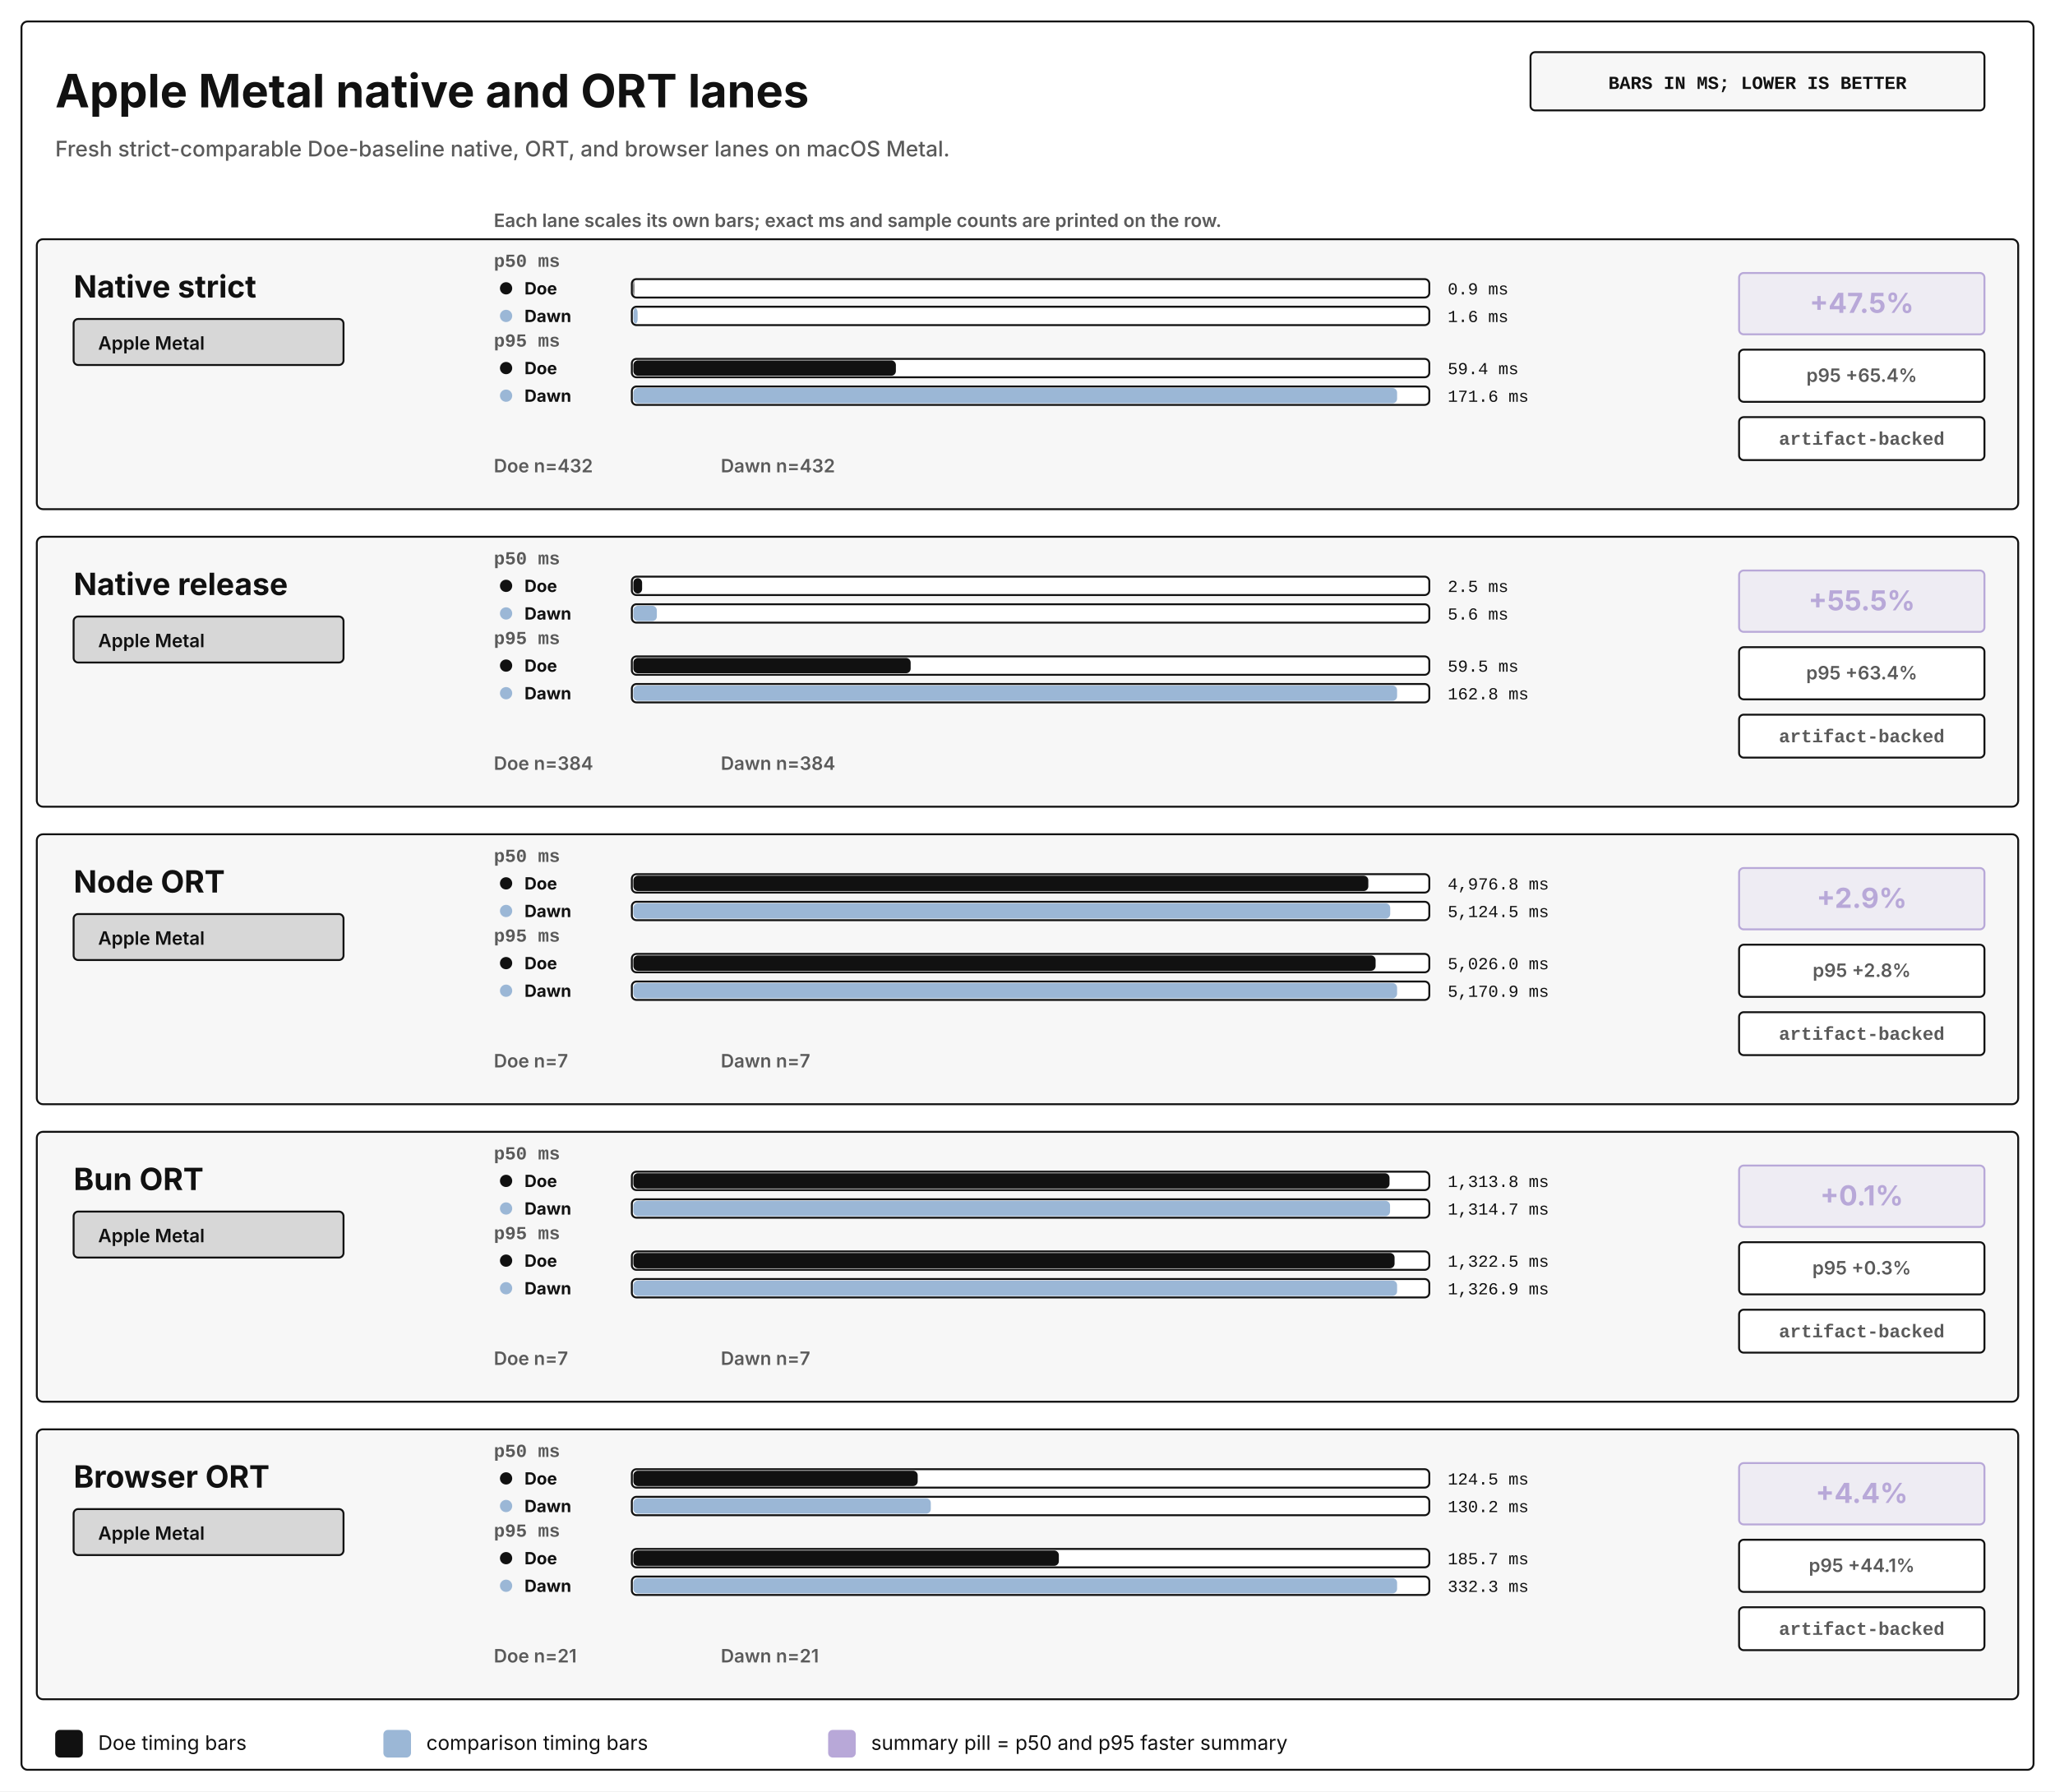
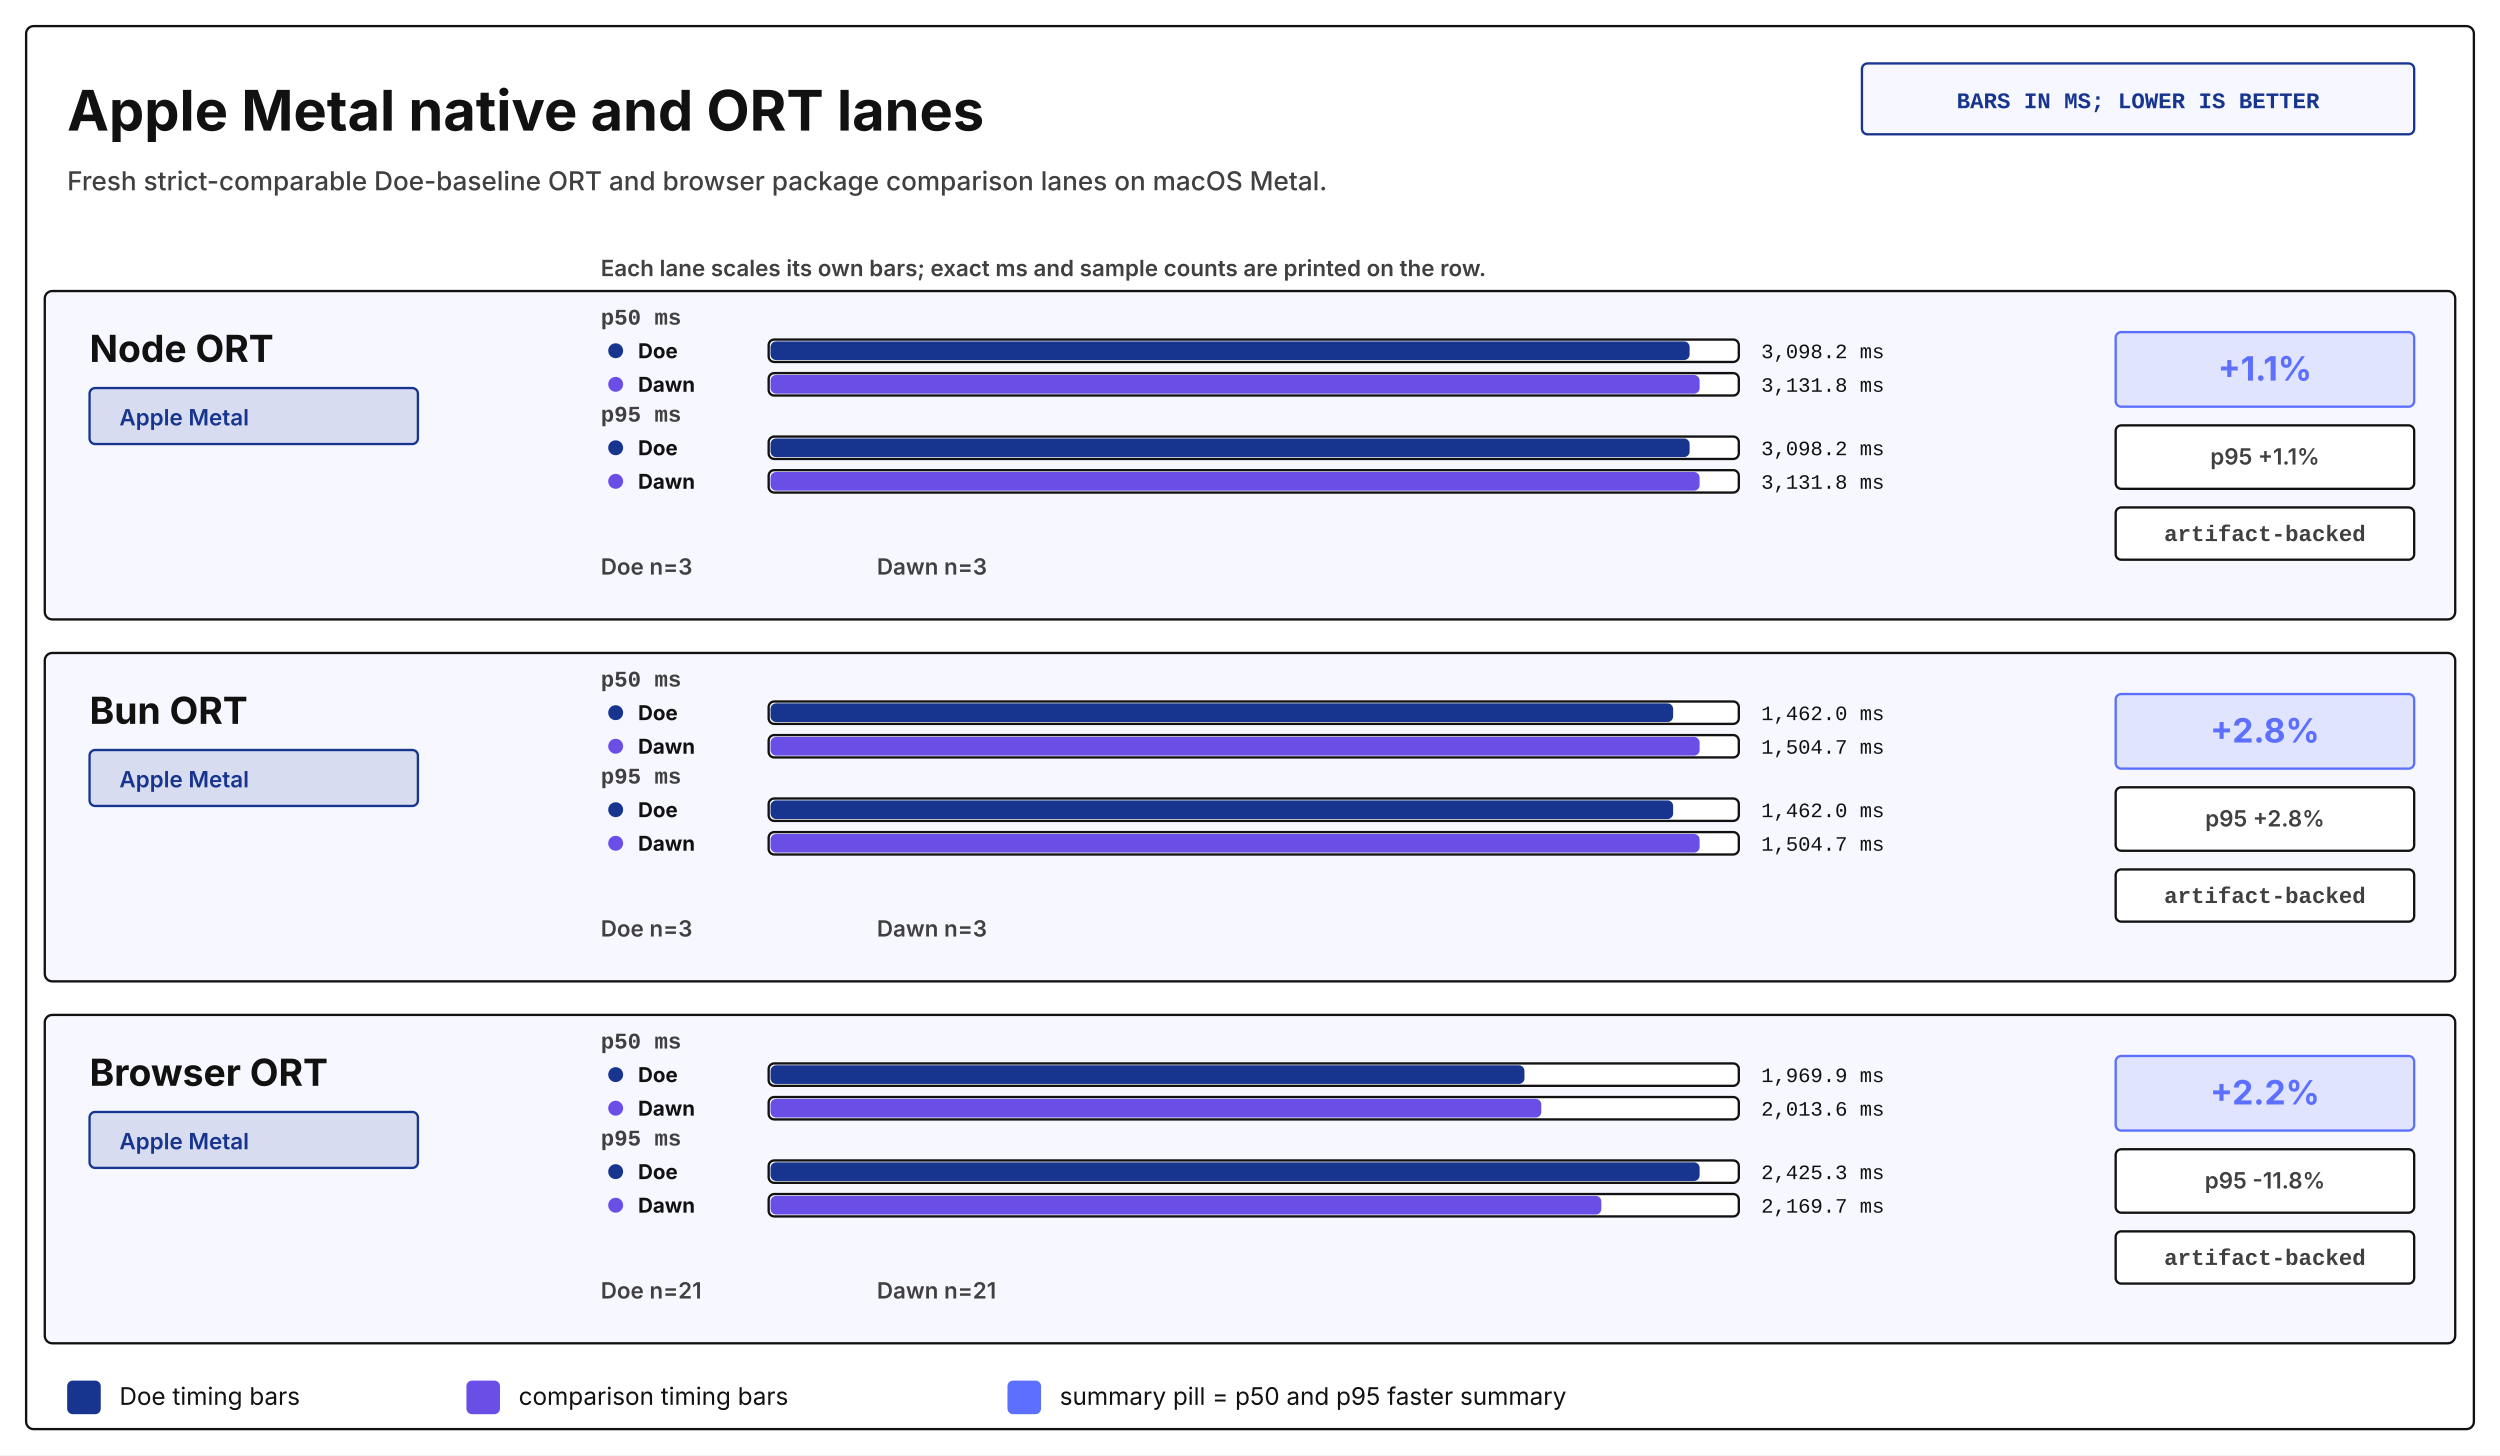
- <svg xmlns="http://www.w3.org/2000/svg" width="1340" height="1168" viewBox="0 0 1340 1168" role="img" aria-labelledby="chart-title chart-desc">
+ <svg xmlns="http://www.w3.org/2000/svg" width="1340" height="780" viewBox="0 0 1340 780" role="img" aria-labelledby="chart-title chart-desc">
  <defs>
    <style>
  text { fill: #111111; font-family: Inter, 'Segoe UI', 'Helvetica Neue', Arial, sans-serif; letter-spacing: 0; }
  .ev-title { font-size: 30px; font-weight: 700; }
-   .ev-subtitle { font-size: 14px; fill: #5a5a5a; font-weight: 500; }
+   .ev-subtitle { font-size: 14px; fill: #404041; font-weight: 500; }
  .ev-node-title { font-size: 20px; font-weight: 700; }
-   .ev-label { font-size: 12px; fill: #5a5a5a; font-weight: 600; }
+   .ev-label { font-size: 12px; fill: #404041; font-weight: 600; }
  .ev-mono { font-family: SFMono-Regular, Menlo, Consolas, 'Liberation Mono', monospace; }
</style>
  </defs>
-   <rect x="0" y="0" width="1340" height="1168" fill="#ffffff" />
-   <rect x="14" y="14" width="1312" height="1140" rx="4" fill="#ffffff" stroke="#111111" stroke-width="1.25" />
+   <rect x="0" y="0" width="1340" height="780" fill="#ffffff" />
+   <rect x="14" y="14" width="1312" height="752" rx="4" fill="#ffffff" stroke="#111111" stroke-width="1.25" />
  <text x="36" y="70" class="ev-title">Apple Metal native and ORT lanes</text>
-   <text x="36" y="102" class="ev-subtitle">Fresh strict-comparable Doe-baseline native, ORT, and browser lanes on macOS Metal.</text>
-   <rect x="998" y="34" width="296" height="38" rx="3" fill="#f7f7f7" stroke="#111111" stroke-width="1.25" />
-   <text x="1146" y="58" text-anchor="middle" class="ev-label ev-mono" style="fill:#111111">BARS IN MS; LOWER IS BETTER</text>
+   <text x="36" y="102" class="ev-subtitle">Fresh strict-comparable Doe-baseline ORT and browser package comparison lanes on macOS Metal.</text>
+   <rect x="998" y="34" width="296" height="38" rx="3" fill="#f6f7ff" stroke="#17358f" stroke-width="1.25" />
+   <text x="1146" y="58" text-anchor="middle" class="ev-label ev-mono" style="fill:#17358f">BARS IN MS; LOWER IS BETTER</text>
  <text x="322" y="148" class="ev-label">Each lane scales its own bars; exact ms and sample counts are printed on the row.</text>
-   <rect x="24" y="156" width="1292" height="176" rx="4" fill="#f7f7f7" stroke="#111111" stroke-width="1.25" />
-   <text x="48" y="194" class="ev-node-title">Native strict</text>
-   <rect x="48" y="208" width="176" height="30" rx="3" fill="#111111" fill-opacity="0.14" stroke="#111111" stroke-width="1.25" />
-   <text x="64" y="228" class="ev-label" style="fill:#111111">Apple Metal</text>
+   <rect x="24" y="156" width="1292" height="176" rx="4" fill="#f6f7ff" stroke="#111111" stroke-width="1.25" />
+   <text x="48" y="194" class="ev-node-title">Node ORT</text>
+   <rect x="48" y="208" width="176" height="30" rx="3" fill="#17358f" fill-opacity="0.14" stroke="#17358f" stroke-width="1.25" />
+   <text x="64" y="228" class="ev-label" style="fill:#17358f">Apple Metal</text>
  <text x="322" y="174" class="ev-label ev-mono">p50 ms</text>
-   <circle cx="330" cy="188" r="4" fill="#111111" />
+   <circle cx="330" cy="188" r="4" fill="#17358f" />
  <text x="342" y="192" font-size="11" font-weight="700">Doe</text>
  <rect x="412" y="182" width="520" height="12" rx="3" fill="#ffffff" stroke="#111111" stroke-width="1.25" />
-   <rect x="413" y="183" width="0.521" height="10" rx="3" fill="#111111" />
-   <text x="944" y="192" class="ev-mono" font-size="11">0.9 ms</text>
-   <circle cx="330" cy="206" r="4" fill="#9bb7d6" />
+   <rect x="413" y="183" width="492.638" height="10" rx="3" fill="#17358f" />
+   <text x="944" y="192" class="ev-mono" font-size="11">3,098.2 ms</text>
+   <circle cx="330" cy="206" r="4" fill="#6b4ee6" />
  <text x="342" y="210" font-size="11" font-weight="700">Dawn</text>
  <rect x="412" y="200" width="520" height="12" rx="3" fill="#ffffff" stroke="#111111" stroke-width="1.25" />
-   <rect x="413" y="201" width="2.798" height="10" rx="3" fill="#9bb7d6" />
-   <text x="944" y="210" class="ev-mono" font-size="11">1.6 ms</text>
+   <rect x="413" y="201" width="498" height="10" rx="3" fill="#6b4ee6" />
+   <text x="944" y="210" class="ev-mono" font-size="11">3,131.8 ms</text>
  <text x="322" y="226" class="ev-label ev-mono">p95 ms</text>
-   <circle cx="330" cy="240" r="4" fill="#111111" />
+   <circle cx="330" cy="240" r="4" fill="#17358f" />
  <text x="342" y="244" font-size="11" font-weight="700">Doe</text>
  <rect x="412" y="234" width="520" height="12" rx="3" fill="#ffffff" stroke="#111111" stroke-width="1.25" />
-   <rect x="413" y="235" width="171.175" height="10" rx="3" fill="#111111" />
-   <text x="944" y="244" class="ev-mono" font-size="11">59.4 ms</text>
-   <circle cx="330" cy="258" r="4" fill="#9bb7d6" />
+   <rect x="413" y="235" width="492.638" height="10" rx="3" fill="#17358f" />
+   <text x="944" y="244" class="ev-mono" font-size="11">3,098.2 ms</text>
+   <circle cx="330" cy="258" r="4" fill="#6b4ee6" />
  <text x="342" y="262" font-size="11" font-weight="700">Dawn</text>
  <rect x="412" y="252" width="520" height="12" rx="3" fill="#ffffff" stroke="#111111" stroke-width="1.25" />
-   <rect x="413" y="253" width="498" height="10" rx="3" fill="#9bb7d6" />
-   <text x="944" y="262" class="ev-mono" font-size="11">171.6 ms</text>
-   <text x="322" y="308" class="ev-label">Doe n=432</text>
-   <text x="470" y="308" class="ev-label">Dawn n=432</text>
-   <rect x="1134" y="178" width="160" height="40" rx="3" fill="#b8a8d8" fill-opacity="0.14" stroke="#b8a8d8" stroke-width="1.25" />
-   <text x="1214" y="204" text-anchor="middle" font-size="18" font-weight="700" style="fill:#b8a8d8">+47.5%</text>
+   <rect x="413" y="253" width="498" height="10" rx="3" fill="#6b4ee6" />
+   <text x="944" y="262" class="ev-mono" font-size="11">3,131.8 ms</text>
+   <text x="322" y="308" class="ev-label">Doe n=3</text>
+   <text x="470" y="308" class="ev-label">Dawn n=3</text>
+   <rect x="1134" y="178" width="160" height="40" rx="3" fill="#5c6fff" fill-opacity="0.14" stroke="#5c6fff" stroke-width="1.25" />
+   <text x="1214" y="204" text-anchor="middle" font-size="18" font-weight="700" style="fill:#5c6fff">+1.1%</text>
  <rect x="1134" y="228" width="160" height="34" rx="3" fill="#ffffff" stroke="#111111" stroke-width="1.25" />
-   <text x="1214" y="249" text-anchor="middle" class="ev-label">p95 +65.4%</text>
+   <text x="1214" y="249" text-anchor="middle" class="ev-label">p95 +1.1%</text>
  <rect x="1134" y="272" width="160" height="28" rx="3" fill="#ffffff" stroke="#111111" stroke-width="1.25" />
  <text x="1214" y="290" text-anchor="middle" class="ev-label ev-mono">artifact-backed</text>
-   <rect x="24" y="350" width="1292" height="176" rx="4" fill="#f7f7f7" stroke="#111111" stroke-width="1.25" />
-   <text x="48" y="388" class="ev-node-title">Native release</text>
-   <rect x="48" y="402" width="176" height="30" rx="3" fill="#111111" fill-opacity="0.14" stroke="#111111" stroke-width="1.25" />
-   <text x="64" y="422" class="ev-label" style="fill:#111111">Apple Metal</text>
+   <rect x="24" y="350" width="1292" height="176" rx="4" fill="#f6f7ff" stroke="#111111" stroke-width="1.25" />
+   <text x="48" y="388" class="ev-node-title">Bun ORT</text>
+   <rect x="48" y="402" width="176" height="30" rx="3" fill="#17358f" fill-opacity="0.14" stroke="#17358f" stroke-width="1.25" />
+   <text x="64" y="422" class="ev-label" style="fill:#17358f">Apple Metal</text>
  <text x="322" y="368" class="ev-label ev-mono">p50 ms</text>
-   <circle cx="330" cy="382" r="4" fill="#111111" />
+   <circle cx="330" cy="382" r="4" fill="#17358f" />
  <text x="342" y="386" font-size="11" font-weight="700">Doe</text>
  <rect x="412" y="376" width="520" height="12" rx="3" fill="#ffffff" stroke="#111111" stroke-width="1.25" />
-   <rect x="413" y="377" width="5.701" height="10" rx="3" fill="#111111" />
-   <text x="944" y="386" class="ev-mono" font-size="11">2.5 ms</text>
-   <circle cx="330" cy="400" r="4" fill="#9bb7d6" />
+   <rect x="413" y="377" width="483.796" height="10" rx="3" fill="#17358f" />
+   <text x="944" y="386" class="ev-mono" font-size="11">1,462.0 ms</text>
+   <circle cx="330" cy="400" r="4" fill="#6b4ee6" />
  <text x="342" y="404" font-size="11" font-weight="700">Dawn</text>
  <rect x="412" y="394" width="520" height="12" rx="3" fill="#ffffff" stroke="#111111" stroke-width="1.25" />
-   <rect x="413" y="395" width="15.31" height="10" rx="3" fill="#9bb7d6" />
-   <text x="944" y="404" class="ev-mono" font-size="11">5.6 ms</text>
+   <rect x="413" y="395" width="498" height="10" rx="3" fill="#6b4ee6" />
+   <text x="944" y="404" class="ev-mono" font-size="11">1,504.7 ms</text>
  <text x="322" y="420" class="ev-label ev-mono">p95 ms</text>
-   <circle cx="330" cy="434" r="4" fill="#111111" />
+   <circle cx="330" cy="434" r="4" fill="#17358f" />
  <text x="342" y="438" font-size="11" font-weight="700">Doe</text>
  <rect x="412" y="428" width="520" height="12" rx="3" fill="#ffffff" stroke="#111111" stroke-width="1.25" />
-   <rect x="413" y="429" width="180.809" height="10" rx="3" fill="#111111" />
-   <text x="944" y="438" class="ev-mono" font-size="11">59.5 ms</text>
-   <circle cx="330" cy="452" r="4" fill="#9bb7d6" />
+   <rect x="413" y="429" width="483.796" height="10" rx="3" fill="#17358f" />
+   <text x="944" y="438" class="ev-mono" font-size="11">1,462.0 ms</text>
+   <circle cx="330" cy="452" r="4" fill="#6b4ee6" />
  <text x="342" y="456" font-size="11" font-weight="700">Dawn</text>
  <rect x="412" y="446" width="520" height="12" rx="3" fill="#ffffff" stroke="#111111" stroke-width="1.25" />
-   <rect x="413" y="447" width="498" height="10" rx="3" fill="#9bb7d6" />
-   <text x="944" y="456" class="ev-mono" font-size="11">162.8 ms</text>
-   <text x="322" y="502" class="ev-label">Doe n=384</text>
-   <text x="470" y="502" class="ev-label">Dawn n=384</text>
-   <rect x="1134" y="372" width="160" height="40" rx="3" fill="#b8a8d8" fill-opacity="0.14" stroke="#b8a8d8" stroke-width="1.25" />
-   <text x="1214" y="398" text-anchor="middle" font-size="18" font-weight="700" style="fill:#b8a8d8">+55.5%</text>
+   <rect x="413" y="447" width="498" height="10" rx="3" fill="#6b4ee6" />
+   <text x="944" y="456" class="ev-mono" font-size="11">1,504.7 ms</text>
+   <text x="322" y="502" class="ev-label">Doe n=3</text>
+   <text x="470" y="502" class="ev-label">Dawn n=3</text>
+   <rect x="1134" y="372" width="160" height="40" rx="3" fill="#5c6fff" fill-opacity="0.14" stroke="#5c6fff" stroke-width="1.25" />
+   <text x="1214" y="398" text-anchor="middle" font-size="18" font-weight="700" style="fill:#5c6fff">+2.8%</text>
  <rect x="1134" y="422" width="160" height="34" rx="3" fill="#ffffff" stroke="#111111" stroke-width="1.25" />
-   <text x="1214" y="443" text-anchor="middle" class="ev-label">p95 +63.4%</text>
+   <text x="1214" y="443" text-anchor="middle" class="ev-label">p95 +2.8%</text>
  <rect x="1134" y="466" width="160" height="28" rx="3" fill="#ffffff" stroke="#111111" stroke-width="1.25" />
  <text x="1214" y="484" text-anchor="middle" class="ev-label ev-mono">artifact-backed</text>
-   <rect x="24" y="544" width="1292" height="176" rx="4" fill="#f7f7f7" stroke="#111111" stroke-width="1.25" />
-   <text x="48" y="582" class="ev-node-title">Node ORT</text>
-   <rect x="48" y="596" width="176" height="30" rx="3" fill="#111111" fill-opacity="0.14" stroke="#111111" stroke-width="1.25" />
-   <text x="64" y="616" class="ev-label" style="fill:#111111">Apple Metal</text>
+   <rect x="24" y="544" width="1292" height="176" rx="4" fill="#f6f7ff" stroke="#111111" stroke-width="1.25" />
+   <text x="48" y="582" class="ev-node-title">Browser ORT</text>
+   <rect x="48" y="596" width="176" height="30" rx="3" fill="#17358f" fill-opacity="0.14" stroke="#17358f" stroke-width="1.25" />
+   <text x="64" y="616" class="ev-label" style="fill:#17358f">Apple Metal</text>
  <text x="322" y="562" class="ev-label ev-mono">p50 ms</text>
-   <circle cx="330" cy="576" r="4" fill="#111111" />
+   <circle cx="330" cy="576" r="4" fill="#17358f" />
  <text x="342" y="580" font-size="11" font-weight="700">Doe</text>
  <rect x="412" y="570" width="520" height="12" rx="3" fill="#ffffff" stroke="#111111" stroke-width="1.25" />
-   <rect x="413" y="571" width="479.235" height="10" rx="3" fill="#111111" />
-   <text x="944" y="580" class="ev-mono" font-size="11">4,976.8 ms</text>
-   <circle cx="330" cy="594" r="4" fill="#9bb7d6" />
+   <rect x="413" y="571" width="404.108" height="10" rx="3" fill="#17358f" />
+   <text x="944" y="580" class="ev-mono" font-size="11">1,969.9 ms</text>
+   <circle cx="330" cy="594" r="4" fill="#6b4ee6" />
  <text x="342" y="598" font-size="11" font-weight="700">Dawn</text>
  <rect x="412" y="588" width="520" height="12" rx="3" fill="#ffffff" stroke="#111111" stroke-width="1.25" />
-   <rect x="413" y="589" width="493.514" height="10" rx="3" fill="#9bb7d6" />
-   <text x="944" y="598" class="ev-mono" font-size="11">5,124.5 ms</text>
+   <rect x="413" y="589" width="413.126" height="10" rx="3" fill="#6b4ee6" />
+   <text x="944" y="598" class="ev-mono" font-size="11">2,013.6 ms</text>
  <text x="322" y="614" class="ev-label ev-mono">p95 ms</text>
-   <circle cx="330" cy="628" r="4" fill="#111111" />
+   <circle cx="330" cy="628" r="4" fill="#17358f" />
  <text x="342" y="632" font-size="11" font-weight="700">Doe</text>
  <rect x="412" y="622" width="520" height="12" rx="3" fill="#ffffff" stroke="#111111" stroke-width="1.25" />
-   <rect x="413" y="623" width="483.992" height="10" rx="3" fill="#111111" />
-   <text x="944" y="632" class="ev-mono" font-size="11">5,026.0 ms</text>
-   <circle cx="330" cy="646" r="4" fill="#9bb7d6" />
+   <rect x="413" y="623" width="498" height="10" rx="3" fill="#17358f" />
+   <text x="944" y="632" class="ev-mono" font-size="11">2,425.3 ms</text>
+   <circle cx="330" cy="646" r="4" fill="#6b4ee6" />
  <text x="342" y="650" font-size="11" font-weight="700">Dawn</text>
  <rect x="412" y="640" width="520" height="12" rx="3" fill="#ffffff" stroke="#111111" stroke-width="1.25" />
-   <rect x="413" y="641" width="498" height="10" rx="3" fill="#9bb7d6" />
-   <text x="944" y="650" class="ev-mono" font-size="11">5,170.9 ms</text>
-   <text x="322" y="696" class="ev-label">Doe n=7</text>
-   <text x="470" y="696" class="ev-label">Dawn n=7</text>
-   <rect x="1134" y="566" width="160" height="40" rx="3" fill="#b8a8d8" fill-opacity="0.14" stroke="#b8a8d8" stroke-width="1.25" />
-   <text x="1214" y="592" text-anchor="middle" font-size="18" font-weight="700" style="fill:#b8a8d8">+2.9%</text>
+   <rect x="413" y="641" width="445.314" height="10" rx="3" fill="#6b4ee6" />
+   <text x="944" y="650" class="ev-mono" font-size="11">2,169.7 ms</text>
+   <text x="322" y="696" class="ev-label">Doe n=21</text>
+   <text x="470" y="696" class="ev-label">Dawn n=21</text>
+   <rect x="1134" y="566" width="160" height="40" rx="3" fill="#5c6fff" fill-opacity="0.14" stroke="#5c6fff" stroke-width="1.25" />
+   <text x="1214" y="592" text-anchor="middle" font-size="18" font-weight="700" style="fill:#5c6fff">+2.2%</text>
  <rect x="1134" y="616" width="160" height="34" rx="3" fill="#ffffff" stroke="#111111" stroke-width="1.25" />
-   <text x="1214" y="637" text-anchor="middle" class="ev-label">p95 +2.8%</text>
+   <text x="1214" y="637" text-anchor="middle" class="ev-label">p95 -11.8%</text>
  <rect x="1134" y="660" width="160" height="28" rx="3" fill="#ffffff" stroke="#111111" stroke-width="1.25" />
  <text x="1214" y="678" text-anchor="middle" class="ev-label ev-mono">artifact-backed</text>
-   <rect x="24" y="738" width="1292" height="176" rx="4" fill="#f7f7f7" stroke="#111111" stroke-width="1.25" />
-   <text x="48" y="776" class="ev-node-title">Bun ORT</text>
-   <rect x="48" y="790" width="176" height="30" rx="3" fill="#111111" fill-opacity="0.14" stroke="#111111" stroke-width="1.25" />
-   <text x="64" y="810" class="ev-label" style="fill:#111111">Apple Metal</text>
-   <text x="322" y="756" class="ev-label ev-mono">p50 ms</text>
-   <circle cx="330" cy="770" r="4" fill="#111111" />
-   <text x="342" y="774" font-size="11" font-weight="700">Doe</text>
-   <rect x="412" y="764" width="520" height="12" rx="3" fill="#ffffff" stroke="#111111" stroke-width="1.25" />
-   <rect x="413" y="765" width="493.063" height="10" rx="3" fill="#111111" />
-   <text x="944" y="774" class="ev-mono" font-size="11">1,313.8 ms</text>
-   <circle cx="330" cy="788" r="4" fill="#9bb7d6" />
-   <text x="342" y="792" font-size="11" font-weight="700">Dawn</text>
-   <rect x="412" y="782" width="520" height="12" rx="3" fill="#ffffff" stroke="#111111" stroke-width="1.25" />
-   <rect x="413" y="783" width="493.407" height="10" rx="3" fill="#9bb7d6" />
-   <text x="944" y="792" class="ev-mono" font-size="11">1,314.7 ms</text>
-   <text x="322" y="808" class="ev-label ev-mono">p95 ms</text>
-   <circle cx="330" cy="822" r="4" fill="#111111" />
-   <text x="342" y="826" font-size="11" font-weight="700">Doe</text>
-   <rect x="412" y="816" width="520" height="12" rx="3" fill="#ffffff" stroke="#111111" stroke-width="1.25" />
-   <rect x="413" y="817" width="496.359" height="10" rx="3" fill="#111111" />
-   <text x="944" y="826" class="ev-mono" font-size="11">1,322.5 ms</text>
-   <circle cx="330" cy="840" r="4" fill="#9bb7d6" />
-   <text x="342" y="844" font-size="11" font-weight="700">Dawn</text>
-   <rect x="412" y="834" width="520" height="12" rx="3" fill="#ffffff" stroke="#111111" stroke-width="1.25" />
-   <rect x="413" y="835" width="498" height="10" rx="3" fill="#9bb7d6" />
-   <text x="944" y="844" class="ev-mono" font-size="11">1,326.9 ms</text>
-   <text x="322" y="890" class="ev-label">Doe n=7</text>
-   <text x="470" y="890" class="ev-label">Dawn n=7</text>
-   <rect x="1134" y="760" width="160" height="40" rx="3" fill="#b8a8d8" fill-opacity="0.14" stroke="#b8a8d8" stroke-width="1.25" />
-   <text x="1214" y="786" text-anchor="middle" font-size="18" font-weight="700" style="fill:#b8a8d8">+0.1%</text>
-   <rect x="1134" y="810" width="160" height="34" rx="3" fill="#ffffff" stroke="#111111" stroke-width="1.25" />
-   <text x="1214" y="831" text-anchor="middle" class="ev-label">p95 +0.3%</text>
-   <rect x="1134" y="854" width="160" height="28" rx="3" fill="#ffffff" stroke="#111111" stroke-width="1.25" />
-   <text x="1214" y="872" text-anchor="middle" class="ev-label ev-mono">artifact-backed</text>
-   <rect x="24" y="932" width="1292" height="176" rx="4" fill="#f7f7f7" stroke="#111111" stroke-width="1.25" />
-   <text x="48" y="970" class="ev-node-title">Browser ORT</text>
-   <rect x="48" y="984" width="176" height="30" rx="3" fill="#111111" fill-opacity="0.14" stroke="#111111" stroke-width="1.25" />
-   <text x="64" y="1004" class="ev-label" style="fill:#111111">Apple Metal</text>
-   <text x="322" y="950" class="ev-label ev-mono">p50 ms</text>
-   <circle cx="330" cy="964" r="4" fill="#111111" />
-   <text x="342" y="968" font-size="11" font-weight="700">Doe</text>
-   <rect x="412" y="958" width="520" height="12" rx="3" fill="#ffffff" stroke="#111111" stroke-width="1.25" />
-   <rect x="413" y="959" width="185.396" height="10" rx="3" fill="#111111" />
-   <text x="944" y="968" class="ev-mono" font-size="11">124.5 ms</text>
-   <circle cx="330" cy="982" r="4" fill="#9bb7d6" />
-   <text x="342" y="986" font-size="11" font-weight="700">Dawn</text>
-   <rect x="412" y="976" width="520" height="12" rx="3" fill="#ffffff" stroke="#111111" stroke-width="1.25" />
-   <rect x="413" y="977" width="193.938" height="10" rx="3" fill="#9bb7d6" />
-   <text x="944" y="986" class="ev-mono" font-size="11">130.2 ms</text>
-   <text x="322" y="1002" class="ev-label ev-mono">p95 ms</text>
-   <circle cx="330" cy="1016" r="4" fill="#111111" />
-   <text x="342" y="1020" font-size="11" font-weight="700">Doe</text>
-   <rect x="412" y="1010" width="520" height="12" rx="3" fill="#ffffff" stroke="#111111" stroke-width="1.25" />
-   <rect x="413" y="1011" width="277.441" height="10" rx="3" fill="#111111" />
-   <text x="944" y="1020" class="ev-mono" font-size="11">185.7 ms</text>
-   <circle cx="330" cy="1034" r="4" fill="#9bb7d6" />
-   <text x="342" y="1038" font-size="11" font-weight="700">Dawn</text>
-   <rect x="412" y="1028" width="520" height="12" rx="3" fill="#ffffff" stroke="#111111" stroke-width="1.25" />
-   <rect x="413" y="1029" width="498" height="10" rx="3" fill="#9bb7d6" />
-   <text x="944" y="1038" class="ev-mono" font-size="11">332.3 ms</text>
-   <text x="322" y="1084" class="ev-label">Doe n=21</text>
-   <text x="470" y="1084" class="ev-label">Dawn n=21</text>
-   <rect x="1134" y="954" width="160" height="40" rx="3" fill="#b8a8d8" fill-opacity="0.14" stroke="#b8a8d8" stroke-width="1.25" />
-   <text x="1214" y="980" text-anchor="middle" font-size="18" font-weight="700" style="fill:#b8a8d8">+4.4%</text>
-   <rect x="1134" y="1004" width="160" height="34" rx="3" fill="#ffffff" stroke="#111111" stroke-width="1.25" />
-   <text x="1214" y="1025" text-anchor="middle" class="ev-label">p95 +44.1%</text>
-   <rect x="1134" y="1048" width="160" height="28" rx="3" fill="#ffffff" stroke="#111111" stroke-width="1.25" />
-   <text x="1214" y="1066" text-anchor="middle" class="ev-label ev-mono">artifact-backed</text>
-   <rect x="36" y="1128" width="18" height="18" rx="3" fill="#111111" />
-   <text x="64" y="1141" font-size="13">Doe timing bars</text>
-   <rect x="250" y="1128" width="18" height="18" rx="3" fill="#9bb7d6" />
-   <text x="278" y="1141" font-size="13">comparison timing bars</text>
-   <rect x="540" y="1128" width="18" height="18" rx="3" fill="#b8a8d8" />
-   <text x="568" y="1141" font-size="13">summary pill = p50 and p95 faster summary</text>
+   <rect x="36" y="740" width="18" height="18" rx="3" fill="#17358f" />
+   <text x="64" y="753" font-size="13">Doe timing bars</text>
+   <rect x="250" y="740" width="18" height="18" rx="3" fill="#6b4ee6" />
+   <text x="278" y="753" font-size="13">comparison timing bars</text>
+   <rect x="540" y="740" width="18" height="18" rx="3" fill="#5c6fff" />
+   <text x="568" y="753" font-size="13">summary pill = p50 and p95 faster summary</text>
</svg>
